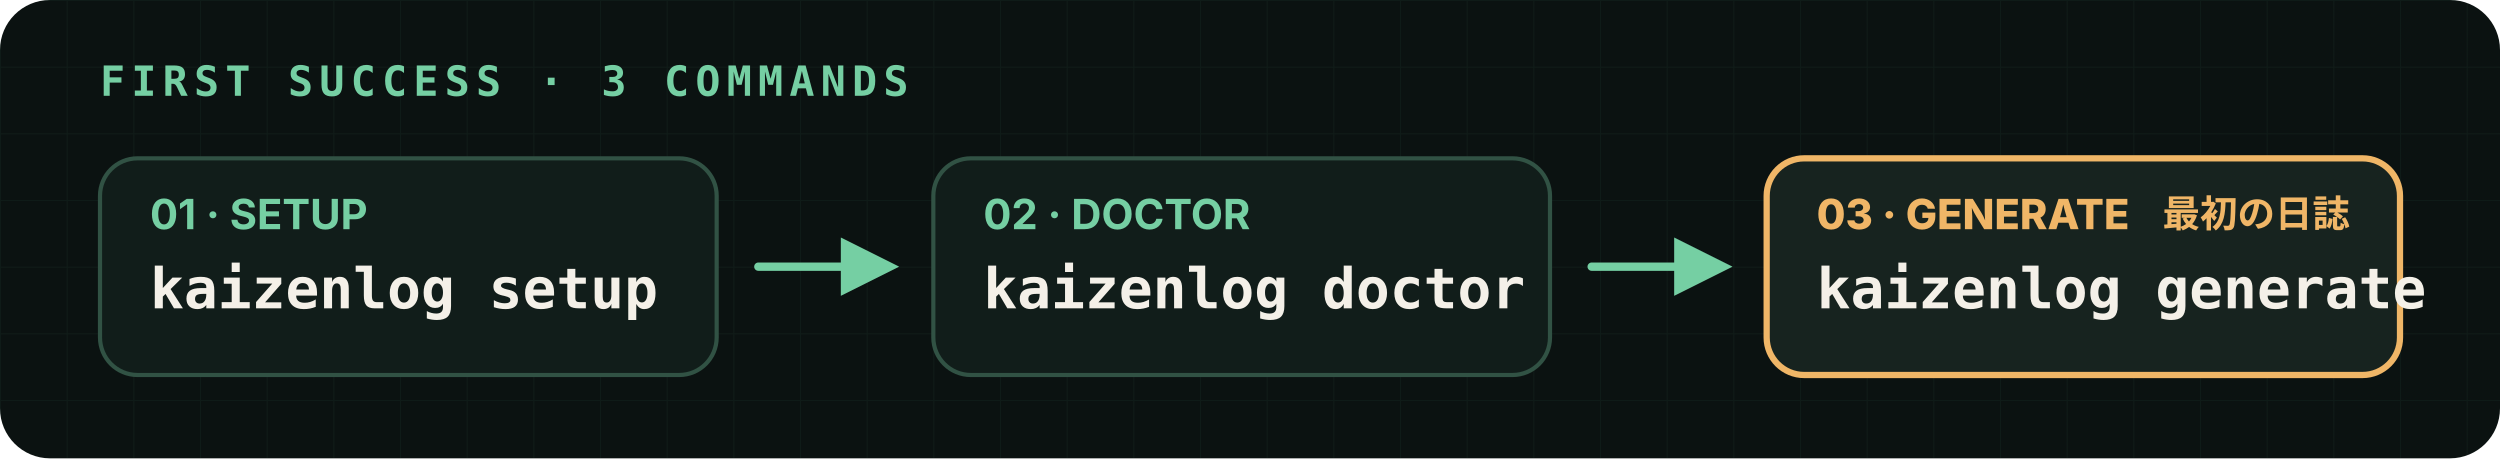
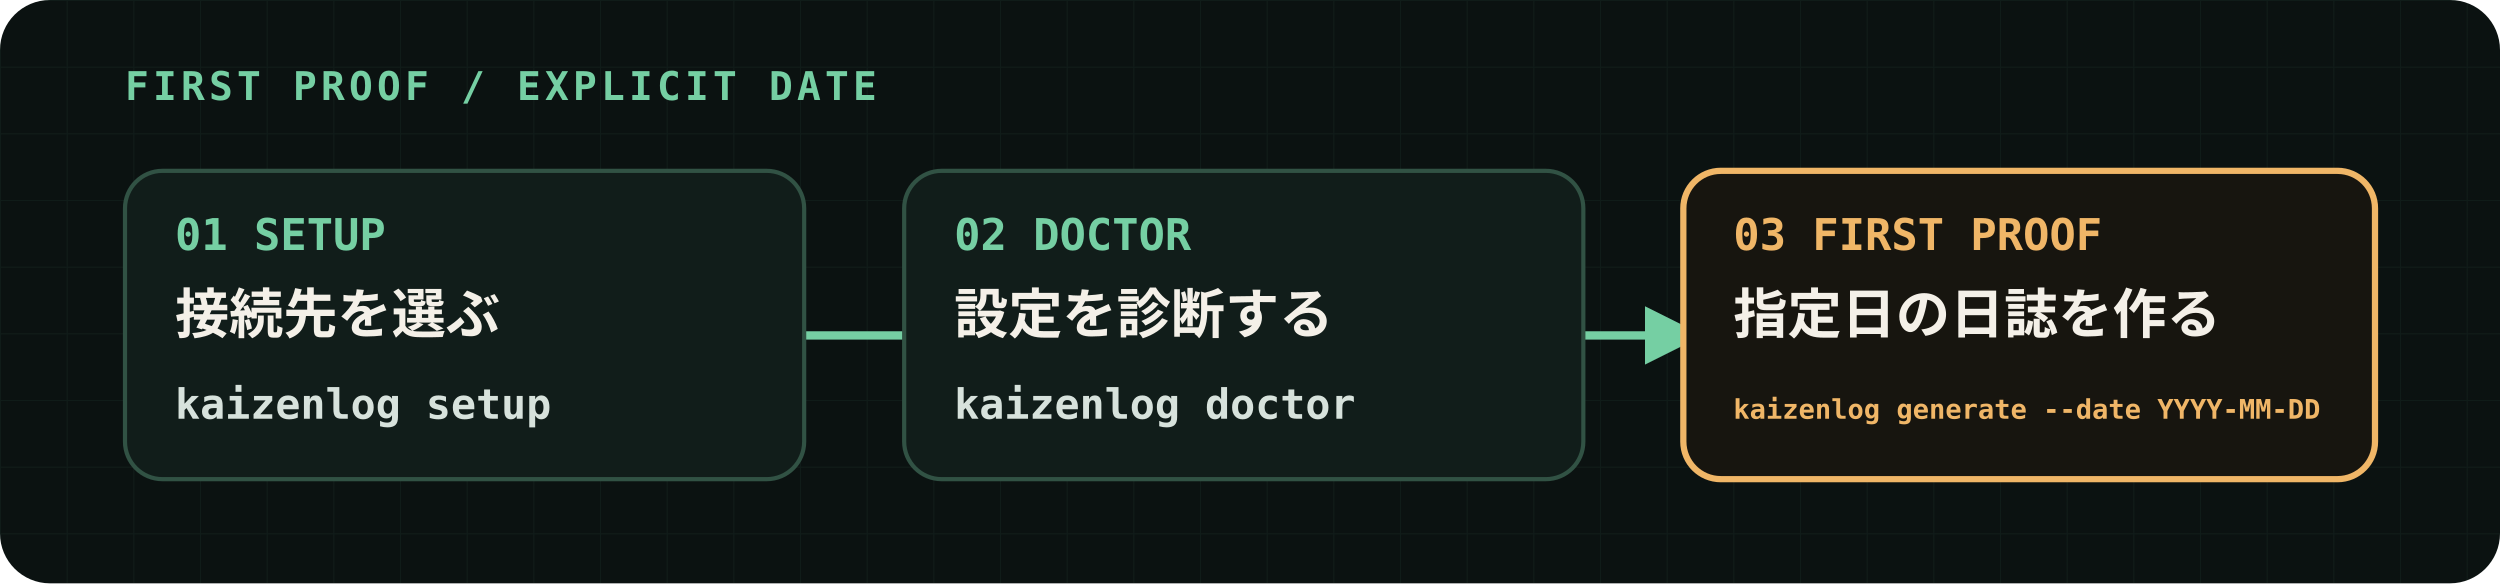
- <svg xmlns="http://www.w3.org/2000/svg" width="1200" height="220" viewBox="0 0 1200 220" role="img" aria-labelledby="title desc">
+ <svg xmlns="http://www.w3.org/2000/svg" width="1200" height="280" viewBox="0 0 1200 280" role="img" aria-labelledby="title desc">
  <defs>
    <pattern id="grid" width="32" height="32" patternUnits="userSpaceOnUse">
-       <path d="M32 0H0V32" fill="none" stroke="#75CFA3" stroke-opacity=".05" stroke-width="1" />
+       <path d="M32 0H0V32" fill="none" stroke="#75CFA3" stroke-opacity=".055" />
    </pattern>
    <marker id="arrow" viewBox="0 0 10 10" refX="8" refY="5" markerWidth="7" markerHeight="7" orient="auto">
      <path d="M0 0L10 5L0 10Z" fill="#75CFA3" />
    </marker>
  </defs>
-   <rect width="1200" height="220" rx="24" fill="#0B1211" />
-   <rect width="1200" height="220" rx="24" fill="url(#grid)" />
-   <text x="48" y="46" fill="#75CFA3" font-family="ui-monospace, SFMono-Regular, Menlo, Consolas, monospace" font-size="20" font-weight="700" letter-spacing="3">FIRST SUCCESS · 3 COMMANDS</text>
-   <g font-family="-apple-system, BlinkMacSystemFont, 'Segoe UI', 'PingFang SC', 'Yu Gothic UI', sans-serif">
-     <g transform="translate(48 76)">
-       <rect width="296" height="104" rx="18" fill="#111D1A" stroke="#315244" stroke-width="2" />
-       <text x="24" y="34" fill="#75CFA3" font-size="20" font-weight="750">01 · SETUP</text>
-       <text x="24" y="72" fill="#F4F0E8" font-family="ui-monospace, SFMono-Regular, Menlo, Consolas, monospace" font-size="27" font-weight="750">kaizenlog setup</text>
+   <rect width="1200" height="280" rx="24" fill="#0B1211" />
+   <rect width="1200" height="280" rx="24" fill="url(#grid)" />
+   <g font-family="-apple-system, BlinkMacSystemFont, 'Segoe UI', 'Yu Gothic UI', sans-serif">
+     <text x="60" y="48" fill="#75CFA3" font-family="ui-monospace, Consolas, monospace" font-size="19" font-weight="800" letter-spacing="2">FIRST PROOF / EXPLICIT DATE</text>
+     <path d="M386 161H438M760 161H812" stroke="#75CFA3" stroke-width="4" stroke-linecap="round" marker-end="url(#arrow)" />
+     <g transform="translate(60 82)">
+       <rect width="326" height="148" rx="18" fill="#111D1A" stroke="#315244" stroke-width="2" />
+       <text x="24" y="38" fill="#75CFA3" font-family="ui-monospace, Consolas, monospace" font-size="21" font-weight="800">01 SETUP</text>
+       <text x="24" y="78" fill="#F4F0E8" font-size="26" font-weight="700">接続先を選ぶ</text>
+       <text x="24" y="119" fill="#D7E2DC" font-family="ui-monospace, Consolas, monospace" font-size="20" font-weight="700">kaizenlog setup</text>
    </g>
-     <path d="M364 128H426" stroke="#75CFA3" stroke-width="4" stroke-linecap="round" marker-end="url(#arrow)" />
-     <g transform="translate(448 76)">
-       <rect width="296" height="104" rx="18" fill="#111D1A" stroke="#315244" stroke-width="2" />
-       <text x="24" y="34" fill="#75CFA3" font-size="20" font-weight="750">02 · DOCTOR</text>
-       <text x="24" y="72" fill="#F4F0E8" font-family="ui-monospace, SFMono-Regular, Menlo, Consolas, monospace" font-size="27" font-weight="750">kaizenlog doctor</text>
+     <g transform="translate(434 82)">
+       <rect width="326" height="148" rx="18" fill="#111D1A" stroke="#315244" stroke-width="2" />
+       <text x="24" y="38" fill="#75CFA3" font-family="ui-monospace, Consolas, monospace" font-size="21" font-weight="800">02 DOCTOR</text>
+       <text x="24" y="78" fill="#F4F0E8" font-size="26" font-weight="700">設定を診断する</text>
+       <text x="24" y="119" fill="#D7E2DC" font-family="ui-monospace, Consolas, monospace" font-size="20" font-weight="700">kaizenlog doctor</text>
    </g>
-     <path d="M764 128H826" stroke="#75CFA3" stroke-width="4" stroke-linecap="round" marker-end="url(#arrow)" />
-     <g transform="translate(848 76)">
-       <rect width="304" height="104" rx="18" fill="#17231F" stroke="#F0B667" stroke-width="3" />
-       <text x="24" y="34" fill="#F0B667" font-size="20" font-weight="800">03 · GENERATE</text>
-       <text x="24" y="72" fill="#F4F0E8" font-family="ui-monospace, SFMono-Regular, Menlo, Consolas, monospace" font-size="27" font-weight="750">kaizenlog generate</text>
-       <text x="280" y="33" text-anchor="end" fill="#F0B667" font-size="18" font-weight="750">最初の日誌</text>
+     <g transform="translate(808 82)">
+       <rect width="332" height="148" rx="18" fill="#17150F" stroke="#F0B667" stroke-width="3" />
+       <text x="24" y="38" fill="#F0B667" font-family="ui-monospace, Consolas, monospace" font-size="21" font-weight="800">03 FIRST PROOF</text>
+       <text x="24" y="78" fill="#F4F0E8" font-size="26" font-weight="700">指定日の日誌を作る</text>
+       <text x="24" y="119" fill="#F0B667" font-family="ui-monospace, Consolas, monospace" font-size="13" font-weight="700">kaizenlog generate --date YYYY-MM-DD</text>
    </g>
  </g>
</svg>
